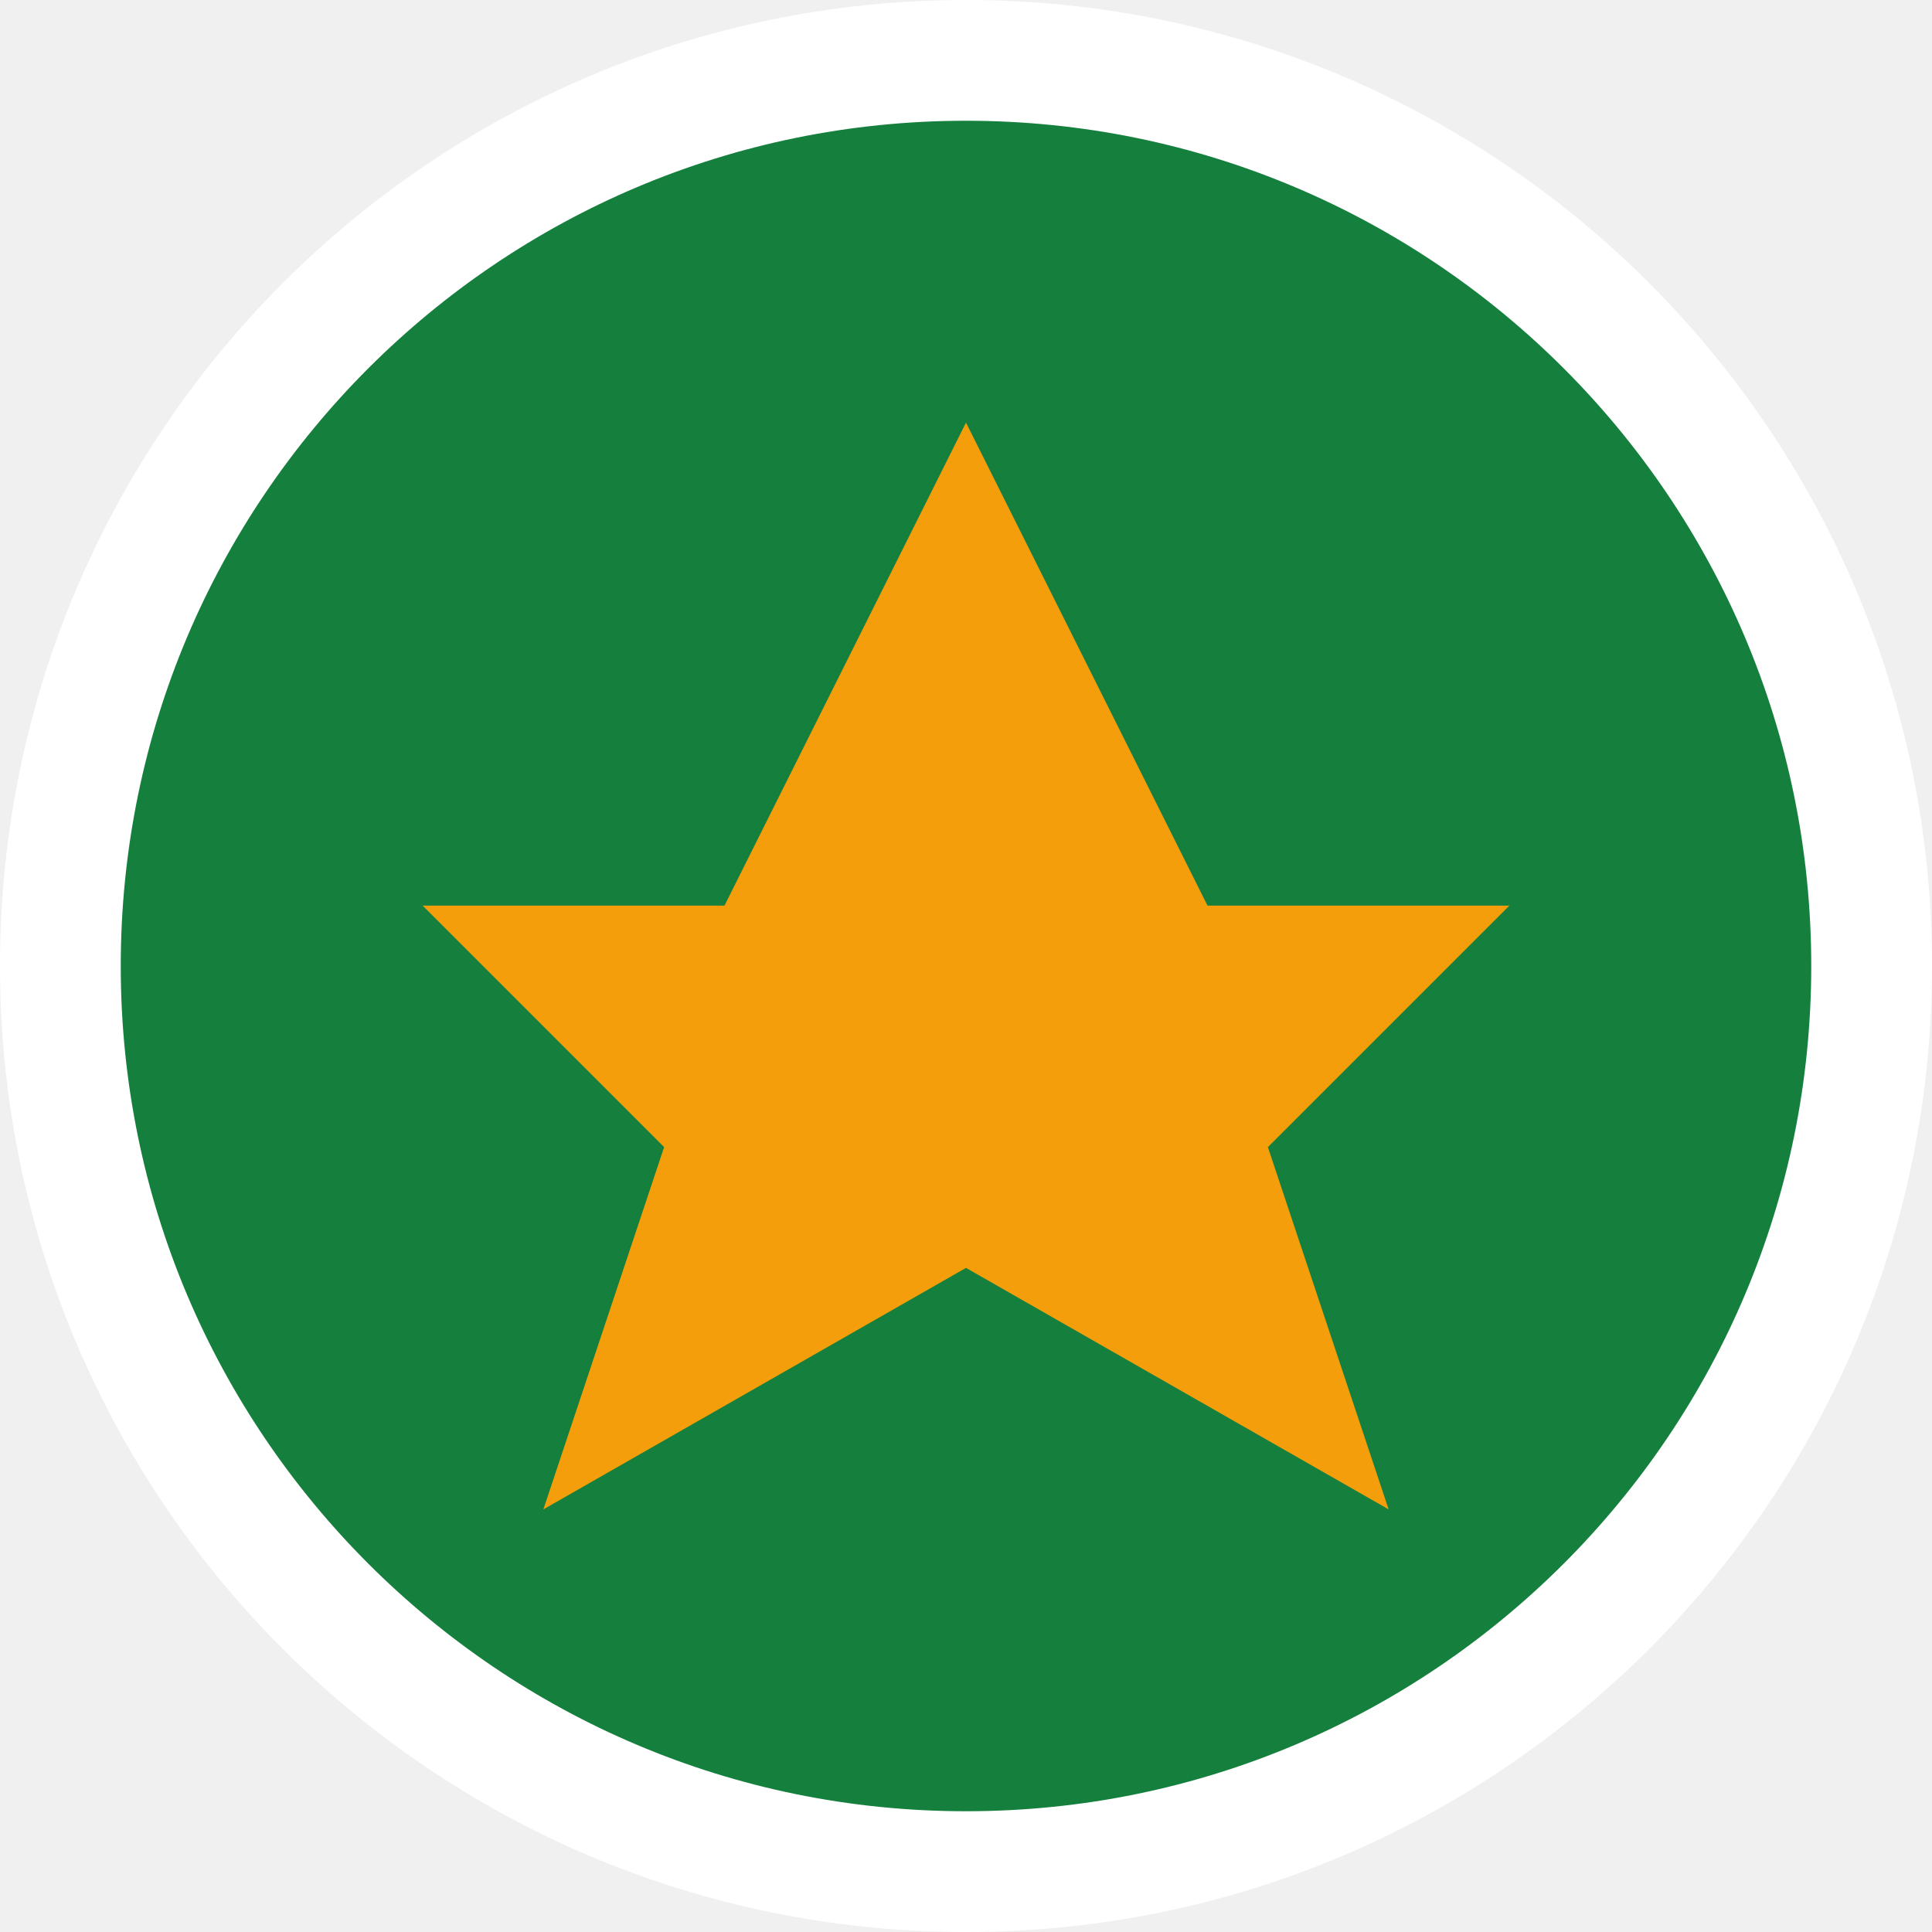
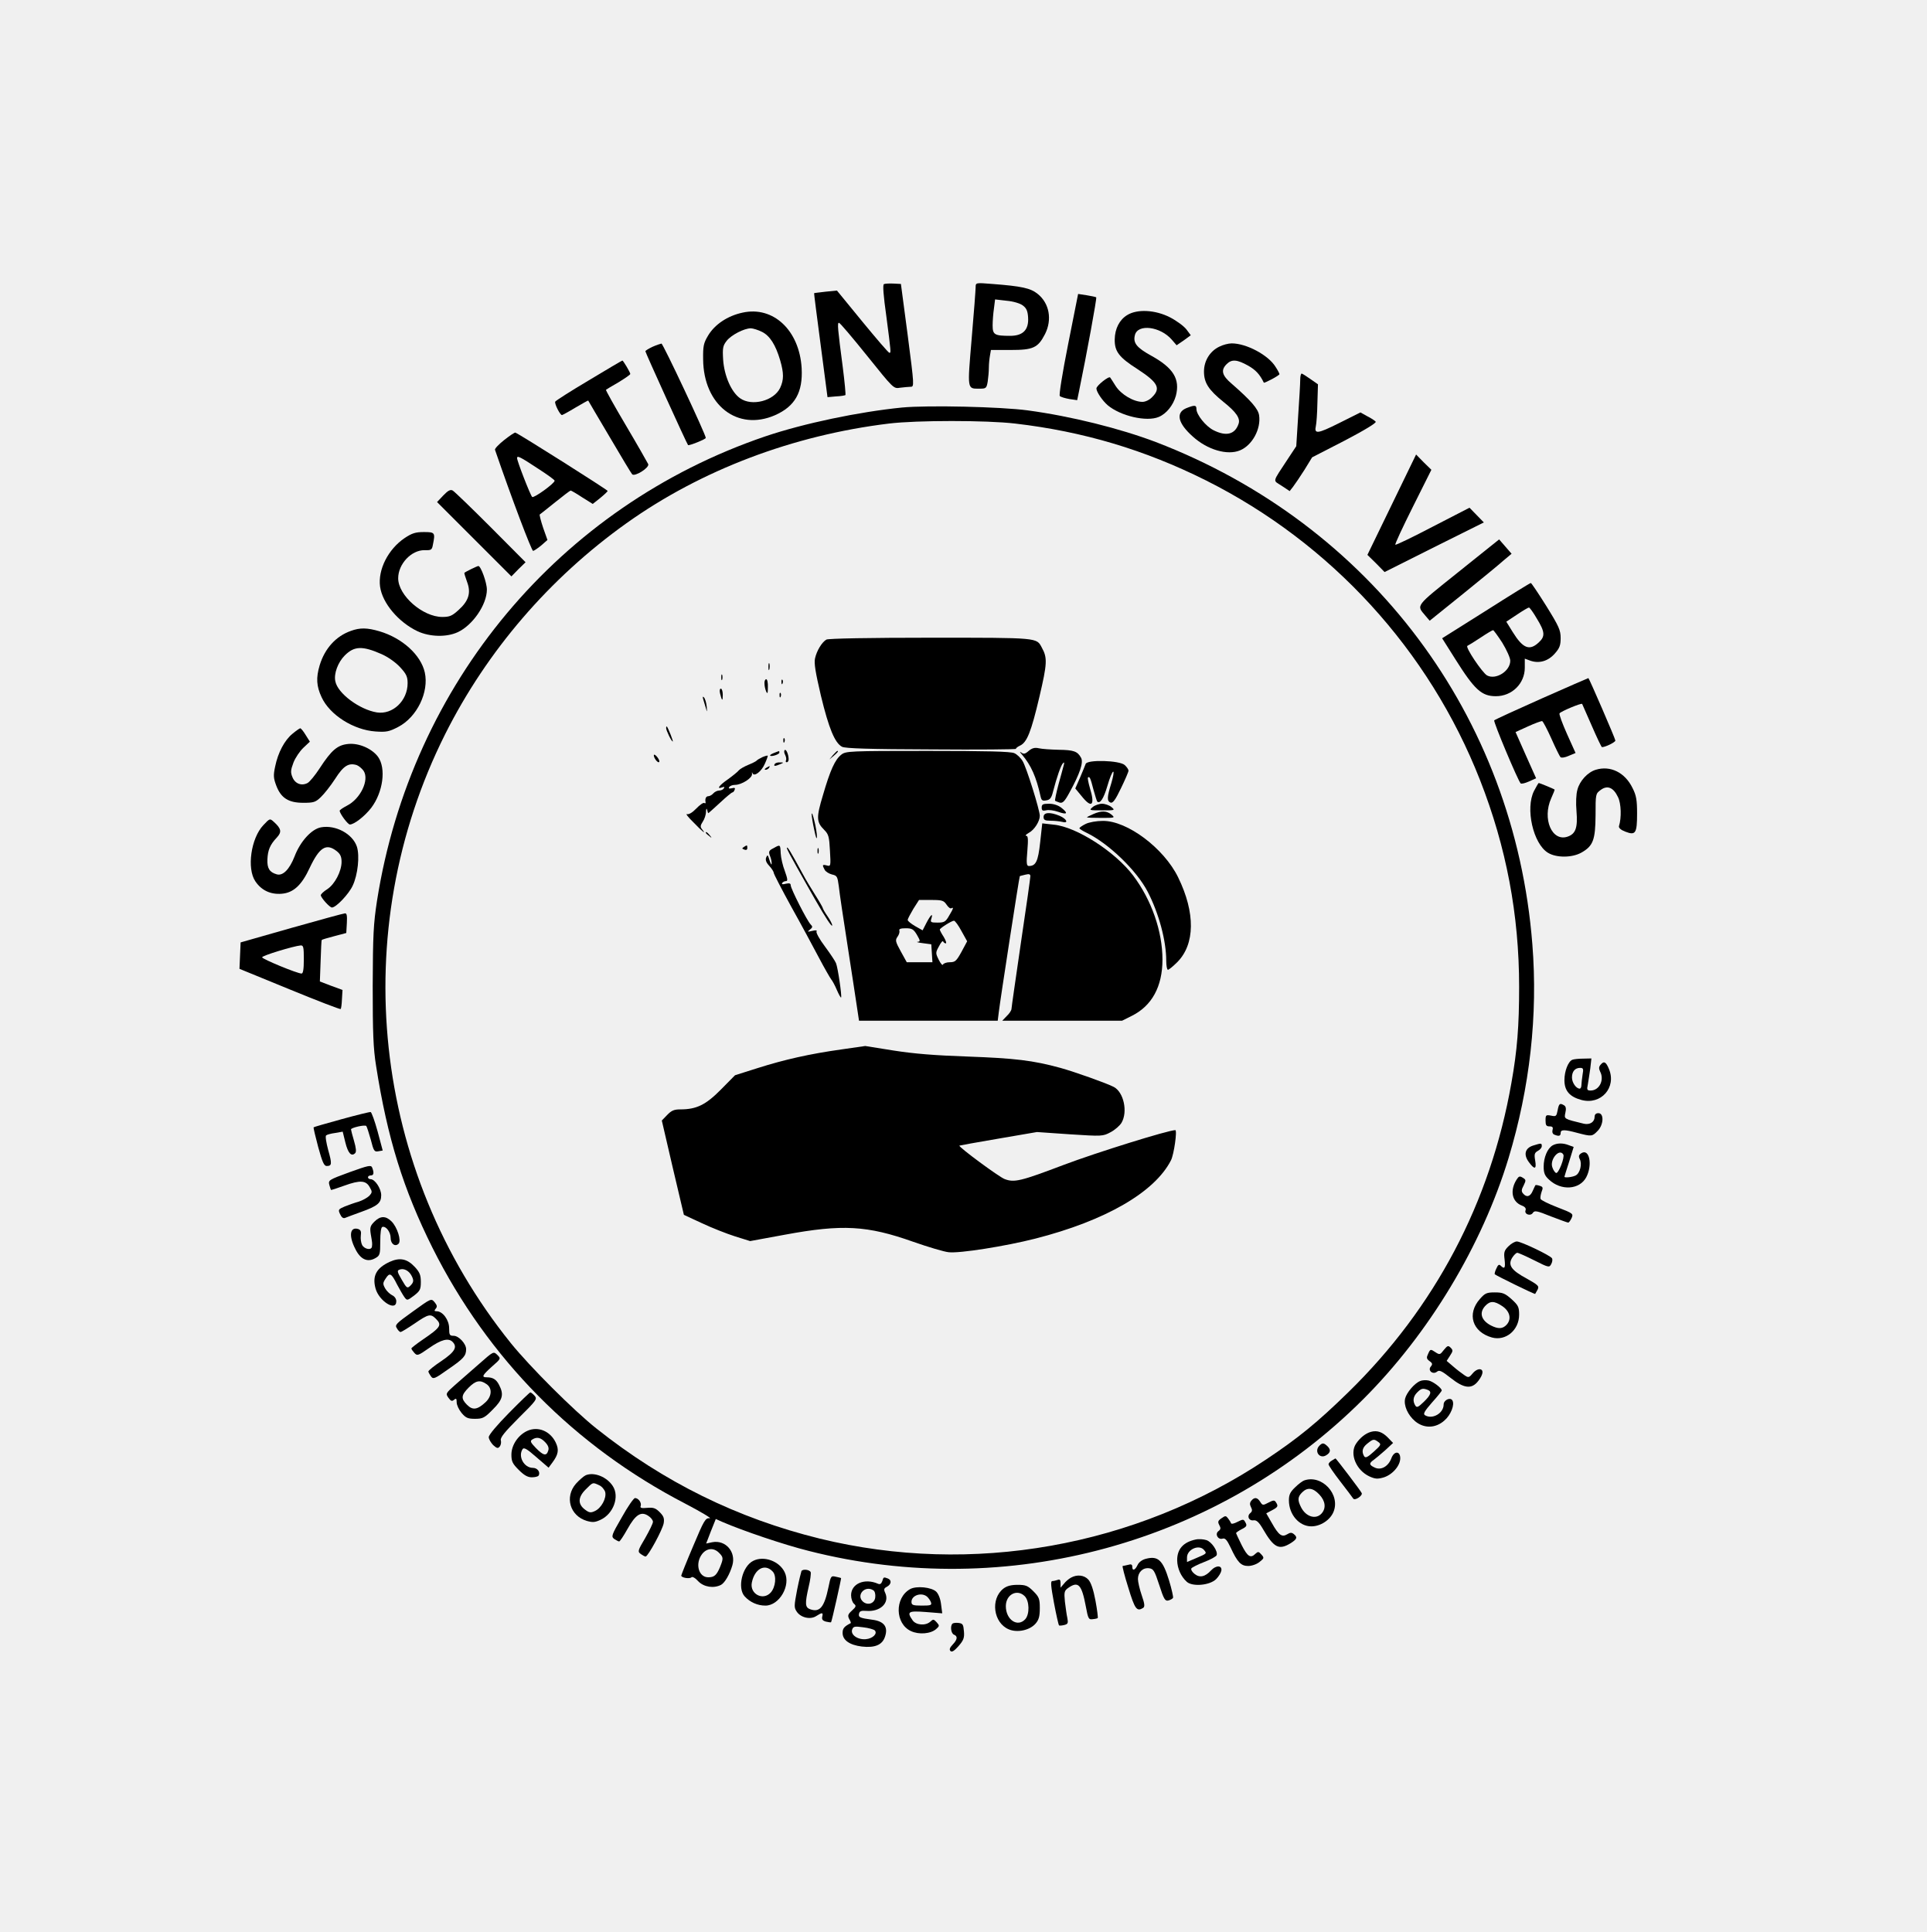
- <svg xmlns="http://www.w3.org/2000/svg" viewBox="0 0 32 32">
-   <circle cx="16" cy="16" r="15" fill="#15803D" stroke="#FFFFFF" stroke-width="2" />
-   <path d="M16 7 L20 15 L25 15 L21 19 L23 25 L16 21 L9 25 L11 19 L7 15 L12 15 Z" fill="#F59E0B" />
+ <svg xmlns="http://www.w3.org/2000/svg" version="1.0" width="1021pt" height="1024pt" viewBox="0 0 1021 1024" preserveAspectRatio="xMidYMid meet">
+   <g transform="translate(0,1024) scale(0.1,-0.1)" fill="#000000" stroke="none">
+     <path d="M4684 8734 c-7 -3 -3 -59 13 -172 25 -192 25 -192 16 -192 -5 0 -69 75 -143 165 l-135 165 -60 -6 c-33 -4 -61 -7 -61 -8 -1 0 15 -125 35 -276 l36 -275 45 4 c25 1 47 5 50 7 2 3 -4 69 -14 147 -27 206 -30 237 -20 236 5 0 72 -79 149 -175 140 -174 140 -175 175 -169 19 2 44 5 55 5 20 0 20 3 -15 273 l-36 272 -39 2 c-22 1 -45 0 -51 -3z" />
+     <path d="M5170 8718 c0 -12 -9 -135 -21 -272 -23 -275 -25 -266 42 -266 34 0 37 2 43 38 3 20 6 53 6 73 0 20 3 49 6 65 l5 29 104 0 c120 0 145 11 183 85 38 76 23 162 -39 212 -38 31 -85 41 -241 53 -87 7 -88 7 -88 -17z m250 -97 c19 -14 26 -29 28 -64 4 -65 -27 -97 -95 -97 -83 0 -93 6 -93 55 0 23 3 64 7 90 l6 48 61 -7 c35 -3 72 -14 86 -25z" />
+     <path d="M5660 8415 c-31 -156 -49 -269 -44 -274 5 -5 28 -12 51 -16 l41 -6 10 48 c40 194 95 493 91 497 -2 2 -25 7 -50 11 l-46 7 -53 -267z" />
+     <path d="M3935 8583 c-80 -17 -148 -63 -183 -122 -24 -40 -27 -56 -26 -126 2 -242 182 -382 380 -296 107 47 149 122 142 250 -12 200 -150 330 -313 294z m103 -102 c42 -21 72 -69 96 -150 20 -69 20 -104 0 -147 -33 -69 -150 -99 -212 -55 -47 33 -84 119 -90 204 -4 64 -1 75 19 101 25 31 91 65 127 66 12 0 40 -9 60 -19z" />
+     <path d="M5973 8570 c-41 -25 -65 -72 -66 -129 -1 -64 23 -95 120 -157 109 -71 126 -102 78 -149 -14 -15 -36 -25 -51 -25 -47 0 -113 39 -142 84 -14 22 -27 43 -29 45 -6 10 -73 -43 -73 -58 0 -18 32 -65 60 -89 68 -57 206 -89 270 -62 41 17 77 62 91 112 23 89 -13 148 -131 213 -76 42 -97 67 -86 109 15 61 135 46 196 -25 l25 -29 38 26 37 27 -23 31 c-13 17 -52 46 -87 64 -78 40 -174 45 -227 12z" />
+     <path d="M3458 8402 c-21 -10 -38 -20 -38 -24 0 -7 219 -489 226 -497 4 -5 94 31 94 38 0 18 -227 501 -235 500 -5 -1 -27 -8 -47 -17z" />
+     <path d="M6460 8402 c-49 -24 -80 -75 -80 -131 0 -60 24 -97 103 -161 68 -54 91 -88 80 -117 -19 -56 -66 -67 -133 -33 -41 21 -90 82 -90 112 0 22 -10 22 -55 4 -56 -24 -43 -80 36 -150 77 -70 183 -101 250 -73 65 27 112 114 101 186 -5 34 -43 78 -145 167 -52 44 -59 72 -27 104 27 27 55 25 114 -8 39 -22 62 -46 83 -90 2 -5 83 38 83 45 0 3 -9 21 -21 39 -38 62 -154 124 -232 124 -18 0 -48 -8 -67 -18z" />
+     <path d="M3120 8224 c-96 -57 -176 -108 -178 -113 -4 -12 26 -71 36 -71 4 1 36 18 72 40 36 21 66 38 67 37 0 -1 51 -87 113 -192 61 -104 115 -194 120 -199 14 -14 92 35 85 54 -4 8 -56 100 -117 203 -61 103 -109 189 -107 191 2 2 32 20 67 40 34 21 62 40 62 44 0 8 -38 72 -42 71 -2 0 -82 -47 -178 -105z" />
+     <path d="M6890 8227 c0 -19 -5 -105 -11 -193 l-10 -159 -43 -65 c-87 -133 -82 -113 -34 -145 l42 -28 18 23 c10 13 37 53 60 89 l41 67 173 89 c107 56 169 94 164 100 -5 6 -25 19 -45 29 l-36 20 -114 -57 c-114 -57 -132 -59 -122 -14 3 12 7 66 8 121 l3 99 -40 28 c-21 15 -42 28 -46 29 -5 0 -8 -15 -8 -33z" />
+     <path d="M4780 8080 c-230 -23 -521 -84 -725 -153 -1090 -371 -1876 -1311 -2057 -2460 -19 -124 -22 -181 -23 -452 0 -250 3 -332 18 -425 60 -383 144 -653 299 -964 294 -587 753 -1052 1340 -1356 84 -44 142 -79 129 -77 -23 2 -30 -10 -88 -148 -35 -82 -63 -153 -63 -156 0 -11 44 -19 54 -9 5 5 20 -3 36 -21 30 -31 82 -39 121 -19 20 11 46 56 60 104 20 71 -36 135 -106 122 l-33 -7 25 65 26 65 36 -16 c109 -47 324 -120 456 -153 1052 -268 2174 39 2940 805 348 348 628 813 769 1277 113 374 156 757 126 1134 -95 1210 -856 2224 -1995 2661 -190 72 -449 137 -680 168 -142 19 -527 28 -665 15z m600 -85 c360 -42 686 -139 1010 -301 664 -333 1183 -900 1453 -1589 139 -355 207 -713 207 -1096 0 -206 -10 -336 -41 -509 -111 -634 -405 -1191 -865 -1640 -163 -159 -263 -241 -434 -355 -695 -464 -1560 -617 -2366 -420 -438 108 -826 299 -1184 584 -121 96 -352 327 -453 452 -737 915 -873 2180 -348 3228 222 442 553 827 961 1118 396 282 881 466 1390 528 148 18 517 18 670 0z m-1570 -5985 c24 -24 24 -30 5 -77 -18 -42 -30 -53 -62 -53 -52 0 -71 74 -32 124 25 31 61 34 89 6z" />
+     <path d="M4379 6850 c-24 -14 -51 -59 -60 -99 -6 -26 2 -74 31 -198 42 -174 74 -251 112 -271 17 -9 145 -13 475 -14 248 -2 449 0 447 3 -2 3 8 11 21 17 37 17 59 72 103 259 41 175 43 206 13 260 -29 54 -12 53 -591 53 -318 0 -542 -4 -551 -10z" />
+     <path d="M4072 6705 c0 -16 2 -22 5 -12 2 9 2 23 0 30 -3 6 -5 -1 -5 -18z" />
+     <path d="M3822 6650 c0 -14 2 -19 5 -12 2 6 2 18 0 25 -3 6 -5 1 -5 -13z" />
+     <path d="M4051 6618 c0 -13 4 -32 9 -43 7 -15 9 -10 9 23 1 23 -3 42 -9 42 -5 0 -10 -10 -9 -22z" />
+     <path d="M4141 6624 c0 -11 3 -14 6 -6 3 7 2 16 -1 19 -3 4 -6 -2 -5 -13z" />
+     <path d="M3816 6563 c10 -40 14 -41 14 -5 0 18 -5 32 -10 32 -6 0 -8 -11 -4 -27z" />
+     <path d="M4131 6554 c0 -11 3 -14 6 -6 3 7 2 16 -1 19 -3 4 -6 -2 -5 -13z" />
+     <path d="M3729 6525 c5 -17 12 -39 15 -50 3 -11 3 -2 1 19 -2 22 -9 44 -15 50 -7 7 -8 2 -1 -19z" />
+     <path d="M3530 6381 c0 -13 28 -71 35 -71 4 0 -24 71 -31 79 -2 2 -4 -1 -4 -8z" />
+     <path d="M4151 6314 c0 -11 3 -14 6 -6 3 7 2 16 -1 19 -3 4 -6 -2 -5 -13z" />
+     <path d="M5451 6260 c-19 -17 -27 -18 -40 -8 -9 7 -7 1 5 -12 48 -57 75 -117 98 -221 5 -22 10 -25 31 -21 19 3 27 13 35 46 20 77 42 141 53 151 6 7 8 3 4 -10 -3 -11 -15 -57 -28 -103 -12 -45 -20 -84 -18 -86 2 -2 13 -6 24 -10 16 -4 26 5 52 53 55 100 75 159 62 184 -19 35 -39 42 -119 43 -41 1 -88 4 -105 8 -22 5 -36 1 -54 -14z" />
+     <path d="M4158 6264 c-4 -4 -3 -15 3 -26 5 -10 7 -23 4 -28 -3 -6 -1 -10 4 -10 6 0 11 8 10 18 -1 26 -14 54 -21 46z" />
+     <path d="M4101 6249 c-13 -5 -22 -11 -20 -14 8 -7 49 7 49 16 0 5 -1 9 -2 8 -2 0 -14 -5 -27 -10z" />
+     <path d="M4414 6238 l-19 -23 23 19 c21 18 27 26 19 26 -2 0 -12 -10 -23 -22z" />
+     <path d="M4458 6240 c-33 -26 -58 -80 -97 -214 -36 -119 -35 -143 6 -184 24 -24 27 -36 31 -111 5 -82 4 -84 -17 -78 -24 6 -25 3 -11 -23 5 -10 23 -21 39 -25 27 -6 29 -11 36 -63 3 -31 24 -172 46 -312 22 -140 44 -288 50 -327 l11 -73 368 0 367 0 6 48 c5 46 108 716 111 718 0 1 13 4 29 8 20 5 27 3 27 -8 0 -8 -22 -166 -50 -352 -27 -186 -50 -344 -50 -351 0 -8 -11 -25 -25 -38 l-24 -25 317 0 318 0 52 26 c106 53 162 155 162 298 0 150 -58 316 -155 445 -96 127 -300 258 -420 270 l-62 7 -11 -100 c-11 -102 -23 -126 -60 -126 -12 0 -14 14 -8 80 5 62 4 80 -6 80 -7 1 -1 7 14 16 29 15 58 61 58 90 0 30 -71 258 -91 290 -10 17 -30 36 -44 42 -19 9 -149 12 -459 12 -417 0 -434 -1 -458 -20z m558 -795 c9 -14 20 -22 25 -19 14 8 11 -2 -12 -40 -18 -32 -26 -36 -61 -36 -35 0 -39 2 -33 20 11 34 -3 22 -25 -20 l-21 -41 -39 22 c-22 13 -40 27 -40 33 0 6 14 32 30 59 l30 47 65 0 c58 0 66 -3 81 -25z m79 -140 l30 -54 -30 -56 c-27 -49 -34 -55 -62 -55 -17 0 -33 -6 -36 -12 -2 -7 -12 4 -22 24 -18 36 -18 39 1 73 10 20 20 31 22 25 2 -5 8 -10 14 -10 5 0 0 15 -11 34 -12 18 -21 36 -21 39 0 7 63 47 75 47 6 0 24 -25 40 -55z m-236 -20 c18 -32 19 -35 3 -37 -9 0 3 -4 28 -7 l45 -6 3 -47 3 -48 -68 0 -68 0 -32 58 c-28 51 -30 59 -17 77 8 11 12 25 10 32 -4 9 6 13 33 13 34 0 42 -5 60 -35z" />
+     <path d="M3470 6220 c6 -11 15 -20 20 -20 6 0 5 9 -2 20 -7 11 -16 20 -21 20 -4 0 -3 -9 3 -20z" />
+     <path d="M4040 6227 c-14 -7 -27 -14 -30 -18 -3 -4 -23 -14 -45 -23 -22 -9 -44 -22 -50 -29 -5 -7 -31 -28 -57 -47 -48 -33 -63 -55 -31 -43 11 4 14 3 9 -5 -4 -7 -15 -12 -25 -12 -10 0 -24 -7 -31 -15 -7 -8 -19 -15 -26 -15 -13 0 -19 -13 -15 -33 1 -5 -2 -6 -7 -3 -5 3 -24 -10 -43 -30 -20 -21 -39 -32 -49 -29 -8 3 7 -17 35 -44 47 -49 71 -68 45 -36 -10 12 -9 20 4 40 9 13 17 37 17 52 1 17 3 21 6 11 2 -10 5 -18 6 -18 2 0 29 25 62 55 32 30 62 55 66 55 4 0 9 6 12 14 4 10 0 12 -15 8 -14 -3 -19 -1 -14 6 4 7 18 12 31 12 35 0 93 37 90 58 -1 9 0 12 2 5 8 -23 48 7 66 49 10 22 17 42 15 43 -2 1 -14 -2 -28 -8z" />
+     <path d="M5753 6191 c-3 -9 -17 -42 -30 -73 l-25 -57 33 -40 c55 -69 73 -50 44 44 -8 27 -12 51 -10 54 9 8 14 -4 29 -63 9 -33 18 -61 20 -64 15 -14 34 14 54 82 12 42 26 76 31 76 5 0 0 -27 -10 -61 -23 -74 -24 -95 -4 -103 12 -4 26 15 55 76 22 45 40 87 40 93 0 7 -9 20 -20 30 -27 25 -199 30 -207 6z" />
+     <path d="M4105 6190 c-7 -12 2 -12 30 0 19 8 19 9 -2 9 -12 1 -25 -3 -28 -9z" />
+     <path d="M4060 6170 c-9 -6 -10 -10 -3 -10 6 0 15 5 18 10 8 12 4 12 -15 0z" />
+     <path d="M5520 5960 c0 -16 5 -19 23 -15 13 4 42 0 65 -8 48 -17 54 -8 16 22 -17 13 -41 21 -65 21 -32 0 -39 -3 -39 -20z" />
+     <path d="M5791 5963 c-21 -18 -20 -18 49 -18 69 0 70 0 49 18 -11 9 -34 17 -49 17 -15 0 -38 -8 -49 -17z" />
+     <path d="M4301 5925 c0 -11 6 -49 14 -85 8 -38 13 -53 14 -35 0 17 -6 55 -14 85 -7 30 -13 46 -14 35z" />
+     <path d="M5793 5925 c-18 -8 -33 -15 -33 -17 0 -2 34 -3 75 -3 74 0 75 0 54 18 -25 20 -53 21 -96 2z" />
+     <path d="M5530 5910 c0 -16 7 -20 38 -20 20 0 47 -3 60 -6 36 -10 26 15 -13 32 -51 21 -85 19 -85 -6z" />
+     <path d="M5753 5873 c-18 -9 -33 -19 -33 -23 0 -3 17 -14 38 -24 116 -56 265 -199 324 -313 59 -114 98 -259 98 -365 0 -26 4 -48 9 -48 5 0 27 18 49 40 95 95 97 262 5 450 -75 154 -270 301 -400 299 -32 0 -72 -7 -90 -16z" />
+     <path d="M3740 5826 c0 -2 8 -10 18 -17 15 -13 16 -12 3 4 -13 16 -21 21 -21 13z" />
+     <path d="M3942 5751 c-11 -7 -11 -9 2 -14 10 -4 16 -1 16 8 0 17 -1 17 -18 6z" />
+     <path d="M4098 5744 c-24 -12 -26 -18 -18 -40 6 -14 10 -33 9 -42 0 -9 -5 -1 -11 18 -9 30 -11 32 -18 15 -5 -13 0 -27 17 -45 12 -13 23 -30 23 -36 0 -6 42 -87 93 -180 52 -93 117 -214 146 -269 29 -55 59 -107 65 -115 7 -8 21 -34 31 -58 10 -23 20 -41 22 -39 5 6 -17 159 -27 182 -4 11 -31 51 -59 89 -28 37 -48 73 -44 79 4 6 -4 8 -23 3 -26 -6 -27 -5 -12 7 15 12 15 16 3 28 -19 20 -105 189 -105 207 0 10 -7 12 -26 8 -17 -5 -23 -3 -19 4 3 5 12 10 20 10 10 0 9 11 -6 53 -11 28 -21 71 -22 94 -2 48 -2 48 -39 27z" />
+     <path d="M4170 5744 c0 -5 24 -50 53 -101 28 -51 72 -127 96 -170 56 -98 91 -151 91 -137 0 6 -11 28 -25 48 -14 20 -25 40 -25 43 0 3 -18 35 -41 71 -22 35 -51 83 -63 106 -70 129 -86 155 -86 140z" />
+     <path d="M4332 5730 c0 -14 2 -19 5 -12 2 6 2 18 0 25 -3 6 -5 1 -5 -13z" />
+     <path d="M4460 4678 c-171 -24 -303 -54 -445 -99 l-120 -38 -75 -76 c-80 -81 -129 -105 -215 -105 -33 0 -47 -6 -70 -30 l-28 -29 58 -250 59 -250 95 -44 c53 -25 132 -56 176 -70 l80 -25 185 34 c303 56 435 49 680 -38 80 -28 164 -53 187 -55 57 -7 302 32 459 72 372 95 633 246 719 415 16 31 34 160 23 160 -37 0 -416 -118 -591 -184 -229 -87 -263 -95 -314 -75 -29 11 -245 170 -239 177 2 1 95 18 207 37 l204 35 174 -12 c171 -11 175 -11 216 11 23 12 49 35 58 50 34 58 12 162 -41 190 -36 19 -207 80 -283 101 -146 40 -243 51 -489 60 -176 6 -287 15 -395 32 l-150 24 -125 -18z" />
+     <path d="M2672 7908 c-29 -23 -51 -46 -49 -52 89 -259 194 -536 202 -536 5 1 25 14 43 29 l33 29 -23 65 c-12 36 -20 68 -18 70 3 2 40 31 82 65 42 34 79 62 82 62 3 0 31 -16 61 -36 l56 -35 39 31 c22 18 40 35 40 38 -1 6 -467 301 -489 309 -3 2 -30 -16 -59 -39z m181 -153 c48 -31 87 -59 86 -63 -1 -15 -111 -94 -119 -86 -10 10 -80 190 -80 206 0 15 16 7 113 -57z" />
+     <path d="M7375 7565 l-129 -266 46 -45 45 -46 263 132 263 131 -38 39 -38 39 -194 -100 c-107 -56 -196 -99 -199 -96 -3 3 39 93 93 201 l98 196 -41 40 -40 41 -129 -266z" />
+     <path d="M2349 7614 l-33 -35 197 -197 197 -197 37 38 38 37 -185 186 c-102 102 -192 189 -201 194 -12 7 -25 0 -50 -26z" />
+     <path d="M2144 7388 c-87 -59 -142 -167 -130 -257 12 -88 98 -189 199 -237 65 -30 153 -32 212 -5 79 36 155 146 155 226 0 37 -32 125 -45 125 -6 0 -66 -29 -74 -36 -2 -1 5 -23 14 -48 22 -58 9 -101 -46 -150 -33 -30 -46 -36 -85 -36 -104 0 -234 114 -234 205 0 76 70 150 140 149 35 -1 39 1 44 29 13 64 11 67 -48 67 -44 0 -63 -6 -102 -32z" />
+     <path d="M7728 7208 c-231 -185 -223 -174 -175 -231 l23 -27 175 141 c95 77 193 157 216 178 l43 36 -33 38 -33 38 -216 -173z" />
+     <path d="M7874 7003 l-232 -146 70 -111 c102 -162 139 -196 215 -196 85 0 153 67 153 151 l0 48 30 -11 c47 -16 94 -2 129 38 25 28 31 43 31 82 0 42 -9 62 -76 170 -42 67 -79 122 -82 122 -4 0 -111 -66 -238 -147z m270 -42 c43 -70 45 -94 10 -126 -49 -46 -84 -32 -138 55 l-34 55 56 37 c31 21 60 38 64 38 4 0 23 -26 42 -59z m-183 -128 c23 -38 42 -80 42 -95 0 -55 -76 -103 -123 -78 -25 14 -118 152 -104 157 5 2 36 21 69 43 33 22 63 40 67 40 3 0 25 -30 49 -67z" />
+     <path d="M1859 6896 c-79 -28 -138 -93 -165 -182 -20 -67 -17 -111 10 -169 43 -94 169 -174 286 -182 57 -4 72 -1 120 24 100 52 164 185 141 289 -21 93 -119 182 -240 218 -65 19 -103 20 -152 2z m163 -123 c34 -15 75 -44 98 -69 33 -36 40 -50 40 -85 0 -93 -79 -168 -163 -155 -92 15 -208 101 -220 165 -9 40 14 101 50 137 50 50 93 52 195 7z" />
+     <path d="M8170 6538 c-135 -60 -248 -112 -252 -116 -6 -6 125 -318 140 -334 4 -4 24 1 44 10 l38 17 -55 123 -54 122 66 30 c37 17 71 29 75 28 5 -2 27 -44 49 -93 22 -50 44 -94 48 -98 5 -5 25 -2 44 7 l36 15 -45 100 c-25 56 -43 105 -40 110 6 10 115 56 120 50 1 -2 24 -55 51 -116 27 -62 51 -113 54 -113 18 0 71 26 71 35 0 9 -138 328 -143 331 -1 0 -112 -48 -247 -108z" />
+     <path d="M1550 6351 c-42 -34 -77 -100 -92 -174 -10 -47 -9 -61 6 -101 25 -66 65 -91 143 -91 55 0 65 3 93 30 18 17 52 60 76 97 44 69 71 86 114 73 11 -4 28 -18 37 -31 31 -48 -17 -148 -88 -184 -21 -11 -39 -23 -39 -27 0 -15 43 -73 54 -73 23 0 79 44 113 88 63 83 80 210 36 271 -32 43 -100 73 -156 68 -58 -5 -90 -32 -153 -129 -24 -37 -53 -72 -64 -78 -32 -17 -66 -4 -80 30 -11 26 -10 38 5 78 10 26 34 61 53 79 l34 32 -22 35 c-12 20 -25 36 -29 36 -3 0 -22 -13 -41 -29z" />
+     <path d="M8456 6160 c-43 -13 -85 -59 -97 -105 -7 -23 -9 -71 -5 -115 7 -86 -4 -119 -46 -134 -84 -30 -137 94 -88 203 11 24 19 45 18 46 -4 4 -80 35 -84 35 -2 0 -13 -19 -25 -42 -47 -92 -5 -280 74 -328 44 -27 127 -27 177 1 62 35 74 67 75 198 0 112 0 114 27 134 36 27 68 13 92 -38 17 -34 19 -110 5 -154 -2 -9 10 -20 34 -29 54 -21 62 -9 62 96 0 71 -4 96 -24 135 -40 83 -118 121 -195 97z" />
+     <path d="M1395 5866 c-65 -69 -88 -229 -42 -297 32 -48 81 -71 140 -66 62 5 106 46 148 137 52 110 88 132 143 89 19 -15 26 -29 26 -57 0 -50 -36 -119 -76 -145 -19 -12 -34 -26 -34 -32 1 -14 47 -65 59 -65 22 0 90 72 110 116 27 57 38 158 22 207 -23 68 -113 116 -190 102 -50 -9 -110 -75 -140 -154 -27 -69 -62 -105 -95 -95 -38 11 -51 32 -49 79 2 49 14 78 50 116 27 29 24 47 -16 83 -21 19 -21 19 -56 -18z" />
+     <path d="M1545 5322 l-270 -77 -3 -70 -3 -70 266 -109 c146 -60 268 -107 270 -104 3 2 6 26 7 52 l3 49 -60 22 -60 23 4 109 c2 59 4 109 6 111 1 2 31 11 66 20 l64 17 3 53 c2 38 0 52 -10 51 -7 0 -134 -35 -283 -77z m65 -167 c0 -53 -4 -75 -12 -75 -23 0 -209 77 -209 86 -1 9 168 60 204 63 15 1 17 -9 17 -74z" />
+     <path d="M8332 4623 c-22 -9 -42 -60 -42 -108 0 -56 27 -88 90 -105 104 -28 187 66 146 164 -16 39 -27 44 -45 22 -9 -11 -9 -20 -2 -35 24 -45 -4 -101 -50 -101 -19 0 -21 4 -15 32 3 18 9 56 13 85 l6 53 -44 -1 c-24 0 -50 -3 -57 -6z m54 -80 c-3 -21 -6 -46 -6 -55 0 -10 -4 -18 -9 -18 -19 0 -41 32 -41 59 0 32 16 51 43 51 17 0 19 -5 13 -37z" />
+     <path d="M8254 4355 c-6 -31 -8 -34 -35 -28 -27 5 -29 3 -29 -26 0 -25 4 -31 21 -31 16 0 20 -5 16 -19 -3 -12 1 -22 10 -25 24 -10 33 -7 33 9 0 19 20 19 90 0 73 -19 77 -19 105 10 33 32 36 95 5 95 -13 0 -20 -7 -20 -19 0 -28 -25 -44 -57 -37 -107 26 -105 25 -98 58 5 21 3 33 -6 39 -23 14 -28 11 -35 -26z" />
+     <path d="M1810 4308 c-80 -22 -146 -41 -148 -43 -2 -1 9 -48 24 -104 22 -80 31 -101 45 -101 28 0 29 11 8 85 -10 38 -16 72 -11 77 4 4 25 10 48 13 l40 7 14 -57 c14 -57 32 -77 52 -57 7 7 5 27 -6 65 -9 30 -16 58 -16 61 0 9 74 26 81 18 3 -4 14 -37 24 -73 15 -60 19 -65 40 -61 l23 4 -27 101 c-15 55 -32 102 -37 103 -5 1 -74 -16 -154 -38z" />
+     <path d="M8123 4168 c-42 -14 -51 -48 -21 -88 30 -41 41 -38 33 9 -6 34 -3 41 14 51 12 6 21 17 21 25 0 17 -2 17 -47 3z" />
+     <path d="M8227 4169 c-27 -16 -47 -64 -47 -112 0 -34 6 -49 28 -69 64 -61 163 -54 198 13 34 66 16 153 -26 127 -14 -9 -16 -16 -9 -31 14 -25 2 -75 -21 -87 -16 -9 -60 -14 -60 -7 0 1 11 37 25 80 l24 78 -25 9 c-32 13 -64 12 -87 -1z m57 -48 c9 -14 -25 -102 -38 -98 -6 2 -15 15 -20 30 -15 41 37 103 58 68z" />
+     <path d="M1852 4027 c-109 -40 -113 -42 -107 -67 4 -14 8 -26 9 -27 1 -1 33 9 71 23 83 30 114 28 134 -8 14 -24 14 -28 -2 -46 -10 -10 -35 -24 -56 -31 -22 -6 -55 -18 -75 -26 -33 -14 -35 -17 -24 -40 8 -18 17 -24 27 -20 9 4 48 18 86 32 86 31 105 47 105 88 0 35 -33 85 -56 85 -8 0 -14 5 -14 10 0 6 7 10 15 10 16 0 18 14 7 42 -6 14 -20 11 -120 -25z" />
+     <path d="M8036 3987 c-36 -58 -24 -117 29 -137 16 -6 23 -15 19 -25 -8 -21 27 -33 39 -13 9 13 21 11 95 -19 47 -18 88 -33 92 -33 4 0 12 11 18 24 10 23 8 25 -75 57 -47 18 -87 38 -89 44 -3 6 0 23 5 38 9 22 7 27 -10 32 -11 4 -22 5 -23 3 -1 -1 -7 -15 -14 -30 -13 -31 -33 -36 -51 -14 -10 11 -9 21 3 43 13 27 13 30 -5 41 -16 10 -21 8 -33 -11z" />
+     <path d="M1984 3765 c-22 -22 -25 -31 -19 -68 8 -46 8 -47 6 -64 -2 -21 -39 -15 -52 8 -6 12 -9 34 -7 50 3 21 0 30 -14 35 -44 13 -51 -36 -15 -106 27 -55 64 -72 105 -49 25 14 27 19 27 89 0 46 4 75 11 77 19 6 44 -27 44 -58 0 -32 24 -49 42 -31 16 16 -7 88 -37 118 -31 31 -60 30 -91 -1z" />
+     <path d="M7993 3634 c-22 -22 -25 -32 -20 -70 5 -45 0 -53 -21 -32 -8 8 -14 5 -23 -16 -7 -14 -10 -28 -8 -30 9 -8 211 -107 214 -104 1 2 7 12 13 23 9 19 3 24 -59 59 -82 44 -100 72 -75 111 9 14 21 25 26 25 6 0 46 -18 90 -40 77 -39 80 -39 90 -20 6 11 8 25 4 31 -9 15 -164 89 -186 89 -11 0 -31 -12 -45 -26z" />
+     <path d="M2065 3552 c-71 -33 -93 -75 -75 -141 18 -67 110 -125 110 -68 0 13 -9 26 -22 32 -12 6 -29 22 -37 36 -13 24 -13 29 3 53 21 33 30 28 60 -32 14 -26 31 -56 39 -67 14 -19 15 -19 51 8 32 25 36 33 36 73 0 36 -6 51 -32 79 -41 44 -80 51 -133 27z m115 -72 c14 -26 13 -36 -6 -55 -16 -15 -19 -13 -45 32 -25 43 -26 49 -11 54 21 8 48 -5 62 -31z" />
+     <path d="M7842 3355 c-70 -79 -40 -175 64 -204 73 -20 144 39 144 121 0 41 -5 50 -40 82 -35 31 -47 36 -89 36 -43 0 -52 -4 -79 -35z m119 -38 c40 -27 50 -68 23 -98 -21 -23 -45 -24 -84 -4 -51 27 -63 67 -30 103 26 28 48 28 91 -1z" />
+     <path d="M2188 3289 c-89 -64 -97 -71 -85 -89 6 -11 15 -20 20 -20 4 0 37 20 74 45 74 51 85 53 113 25 33 -33 26 -45 -71 -111 -32 -22 -59 -43 -59 -46 0 -4 7 -14 16 -24 15 -16 19 -15 79 27 63 44 101 54 123 32 27 -27 13 -53 -58 -101 -39 -26 -70 -51 -70 -56 0 -4 6 -15 13 -25 13 -18 19 -15 94 38 80 55 93 70 93 105 0 29 -39 71 -66 71 -21 0 -24 4 -24 40 0 44 -34 90 -66 90 -13 0 -14 3 -5 14 9 10 7 18 -6 34 -18 21 -18 21 -115 -49z" />
+     <path d="M7651 3085 c-20 -26 -22 -27 -46 -11 -24 16 -26 16 -37 -9 -10 -21 -9 -27 7 -39 16 -11 17 -17 7 -29 -18 -21 11 -45 33 -27 12 10 25 4 73 -34 67 -53 106 -59 139 -23 11 12 24 32 27 44 10 32 -24 35 -50 4 -20 -24 -23 -24 -45 -9 -13 9 -40 29 -59 46 l-34 29 18 28 c16 24 16 29 3 42 -13 13 -17 11 -36 -12z" />
+     <path d="M2540 3012 c-42 -37 -99 -87 -128 -112 -50 -44 -51 -47 -36 -68 13 -18 19 -21 30 -11 11 9 14 7 14 -14 0 -14 12 -39 26 -56 22 -26 33 -31 71 -31 41 0 51 5 94 49 53 52 60 80 34 130 -15 30 -33 41 -66 41 -29 0 -23 11 28 57 48 42 48 42 28 62 -20 19 -20 19 -95 -47z m38 -108 c31 -21 29 -64 -5 -96 -43 -40 -68 -44 -98 -14 -33 33 -32 51 9 92 37 37 60 42 94 18z" />
+     <path d="M7525 2920 c-30 -12 -71 -61 -79 -92 -9 -37 14 -88 53 -121 47 -39 108 -38 155 4 34 29 56 85 42 107 -11 18 -46 1 -46 -22 0 -47 -60 -81 -99 -57 -11 7 -3 21 37 67 29 32 52 61 52 64 0 13 -46 48 -70 53 -14 3 -34 2 -45 -3z m39 -46 c25 -9 19 -27 -19 -64 -30 -29 -37 -32 -45 -20 -15 24 -12 48 10 70 21 21 29 23 54 14z" />
+     <path d="M2697 2751 c-63 -64 -107 -116 -107 -128 0 -11 11 -29 23 -42 20 -18 26 -19 35 -8 6 7 9 22 6 33 -4 14 20 44 95 119 94 93 99 100 84 117 -9 10 -19 18 -23 18 -3 0 -54 -49 -113 -109z" />
+     <path d="M2794 2656 c-48 -22 -84 -75 -84 -126 0 -36 6 -48 39 -81 28 -28 47 -39 69 -39 17 0 33 4 36 9 11 18 -6 41 -30 41 -47 0 -80 60 -55 99 7 11 23 2 73 -42 l65 -56 20 27 c32 43 36 68 18 106 -29 61 -94 88 -151 62z m95 -60 c16 -17 21 -31 16 -45 -9 -30 -26 -26 -65 14 -29 30 -32 37 -20 45 25 16 45 11 69 -14z" />
+     <path d="M7265 2651 c-29 -8 -59 -32 -80 -64 -34 -53 1 -139 71 -172 31 -14 43 -15 75 -6 47 14 89 62 89 102 0 39 -32 40 -47 0 -16 -43 -54 -65 -87 -50 -31 14 -33 23 -7 41 10 7 37 30 61 51 l42 39 -27 28 c-29 30 -57 40 -90 31z m39 -54 c16 -12 15 -16 -24 -51 -33 -30 -44 -35 -51 -25 -15 25 -10 47 17 68 31 25 35 25 58 8z" />
+     <path d="M6992 2578 c-30 -30 1 -73 36 -51 23 14 25 29 7 47 -20 19 -27 20 -43 4z" />
+     <path d="M7058 2499 c-10 -5 -18 -15 -18 -20 0 -6 28 -47 63 -92 34 -44 65 -85 68 -90 9 -12 50 15 45 29 -4 11 -136 184 -139 184 -1 0 -10 -5 -19 -11z" />
+     <path d="M3104 2421 c-11 -5 -34 -25 -52 -45 -61 -70 -32 -170 57 -197 32 -9 44 -8 74 6 68 32 101 123 64 179 -32 49 -99 75 -143 57z m71 -53 c14 -6 28 -23 32 -36 8 -33 -21 -86 -55 -101 -21 -10 -30 -9 -51 7 -40 29 -39 66 2 107 40 40 37 39 72 23z" />
+     <path d="M6910 2393 c-8 -3 -30 -19 -47 -36 -26 -25 -33 -39 -33 -69 0 -75 54 -138 119 -138 48 0 99 33 117 76 39 93 -62 201 -156 167z m81 -74 c33 -35 37 -73 12 -101 -30 -33 -82 -18 -108 32 -20 39 -19 56 5 80 28 28 57 25 91 -11z" />
+     <path d="M3295 2198 c-55 -95 -57 -102 -40 -115 11 -7 22 -13 26 -13 4 0 24 30 44 66 43 77 72 95 110 70 14 -9 25 -23 25 -32 0 -9 -19 -47 -41 -86 -40 -67 -41 -72 -23 -85 10 -7 21 -13 25 -13 13 0 91 144 96 177 4 25 0 37 -21 58 -22 22 -34 26 -67 23 -31 -3 -38 0 -34 10 6 17 -12 42 -30 42 -7 0 -39 -46 -70 -102z" />
+     <path d="M6631 2286 c-9 -11 -9 -20 -2 -34 8 -15 7 -23 -4 -32 -19 -16 -7 -42 18 -38 15 2 28 -9 50 -47 57 -98 84 -112 145 -75 35 22 39 32 18 49 -11 9 -19 9 -35 -1 -28 -17 -45 -5 -81 59 l-30 52 30 16 c32 17 35 22 21 43 -7 12 -14 11 -39 -2 -30 -16 -32 -15 -44 4 -15 24 -31 26 -47 6z" />
+     <path d="M6473 2193 c-19 -13 -21 -19 -12 -36 9 -16 8 -23 -4 -32 -21 -15 -3 -48 22 -40 13 4 23 -7 42 -47 36 -78 55 -98 93 -98 19 0 45 9 60 21 25 20 26 22 10 40 -14 16 -18 16 -31 4 -26 -26 -42 -16 -73 45 -16 33 -30 62 -30 64 0 3 14 13 30 21 26 13 29 19 20 35 -10 19 -12 19 -42 4 -19 -10 -33 -13 -35 -7 -2 6 -9 17 -16 26 -11 14 -14 14 -34 0z" />
+     <path d="M6335 2080 c-65 -14 -98 -51 -97 -111 1 -42 20 -85 51 -113 30 -27 123 -19 156 15 13 13 25 33 27 44 5 29 -28 30 -54 2 -32 -35 -61 -41 -88 -19 -13 10 -20 23 -17 29 3 5 34 21 68 34 34 13 63 29 66 36 8 20 -26 71 -54 80 -15 5 -41 7 -58 3z m45 -55 c16 -19 16 -19 -43 -44 l-47 -20 0 24 c0 43 64 71 90 40z" />
+     <path d="M6072 1978 c-20 -5 -37 -18 -44 -33 -13 -28 -28 -33 -28 -9 0 12 -6 15 -22 10 -13 -3 -26 -6 -29 -6 -3 0 10 -52 30 -115 35 -115 45 -128 79 -107 9 7 8 21 -8 67 -11 32 -20 71 -20 86 0 36 26 61 59 57 23 -3 29 -12 54 -89 24 -75 31 -86 48 -82 11 3 22 9 25 14 2 5 -7 46 -21 92 -33 108 -58 132 -123 115z" />
+     <path d="M3991 1967 c-58 -29 -85 -144 -45 -188 28 -31 68 -49 110 -49 74 0 136 107 102 177 -28 59 -111 89 -167 60z m104 -57 c21 -23 15 -82 -11 -111 -41 -45 -112 -7 -100 53 15 74 70 103 111 58z" />
+     <path d="M4247 1913 c-2 -5 -13 -49 -23 -99 -16 -85 -17 -94 -2 -116 21 -32 73 -44 104 -23 31 20 37 19 31 -4 -3 -14 2 -21 20 -26 14 -3 26 -5 27 -3 4 5 55 233 53 234 -1 1 -14 4 -28 7 -25 6 -27 4 -39 -56 -22 -106 -46 -135 -98 -116 -26 10 -27 30 -7 118 9 36 13 71 11 78 -6 14 -42 18 -49 6z" />
+     <path d="M5675 1878 c-11 -6 -28 -20 -37 -32 l-18 -21 0 24 c0 17 -4 22 -16 17 -9 -3 -21 -6 -28 -6 -10 0 -7 -28 9 -115 12 -64 24 -117 27 -120 2 -2 14 -1 27 2 20 5 22 10 17 37 -4 17 -9 56 -13 87 -5 51 -3 58 18 73 53 37 71 18 93 -99 12 -65 15 -70 36 -67 13 1 25 4 27 6 2 2 -3 44 -12 92 -11 59 -24 97 -38 112 -22 24 -60 28 -92 10z" />
+     <path d="M4675 1859 c-5 -14 -12 -18 -23 -13 -71 31 -142 0 -142 -61 0 -18 7 -38 15 -45 13 -11 12 -16 -10 -36 -22 -20 -24 -27 -15 -45 7 -11 10 -21 8 -22 -35 -18 -43 -28 -43 -52 0 -38 37 -64 102 -72 70 -8 109 9 123 53 17 51 -5 81 -67 89 -67 9 -75 13 -71 32 3 14 12 17 39 15 73 -6 124 42 100 95 -9 19 -7 25 9 33 24 13 26 36 4 44 -22 8 -22 8 -29 -15z m-47 -48 c8 -5 12 -21 10 -37 -3 -32 -38 -45 -64 -24 -40 34 9 90 54 61z m7 -212 c17 -17 -10 -44 -47 -47 -43 -4 -83 24 -72 52 6 16 14 17 58 11 28 -3 55 -11 61 -16z" />
+     <path d="M5317 1820 c-70 -55 -53 -182 29 -216 45 -19 111 -5 142 31 17 20 22 38 22 82 0 49 -4 59 -34 89 -30 30 -41 34 -84 34 -34 0 -57 -6 -75 -20z m113 -40 c25 -25 27 -95 3 -122 -41 -45 -103 -3 -103 69 0 62 60 93 100 53z" />
+     <path d="M4822 1817 c-82 -47 -79 -183 5 -222 42 -20 105 -15 134 11 18 16 18 18 2 36 -15 16 -18 17 -33 3 -25 -23 -76 -19 -94 7 -32 46 -24 51 70 44 l87 -7 -6 46 c-3 29 -13 55 -25 68 -25 25 -107 33 -140 14z m90 -39 c8 -7 18 -21 21 -30 6 -16 -1 -18 -48 -18 -48 0 -55 3 -55 20 0 34 52 52 82 28z" />
+     <path d="M5047 1634 c-13 -13 -7 -52 8 -58 21 -8 19 -26 -7 -53 -15 -16 -19 -26 -11 -34 7 -7 20 1 42 26 27 31 32 44 29 78 -3 37 -6 42 -28 45 -14 2 -29 0 -33 -4z" />
+   </g>
</svg>
